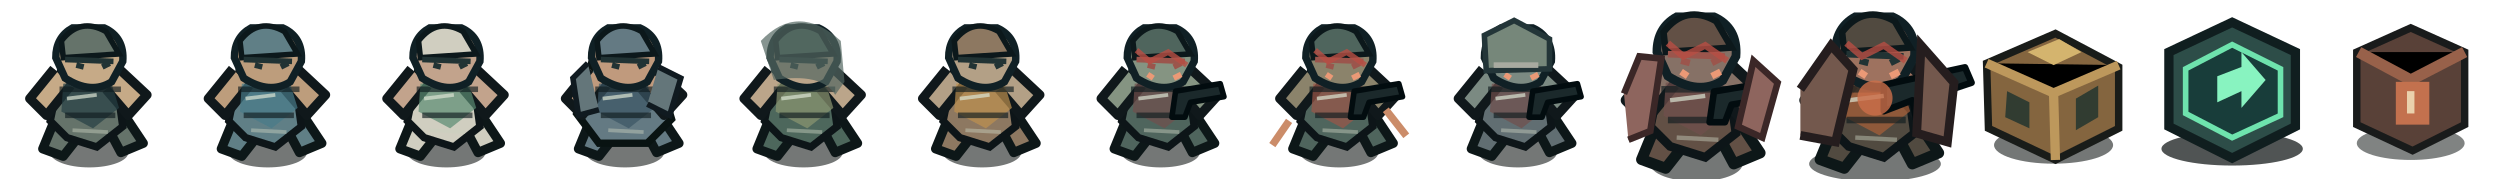
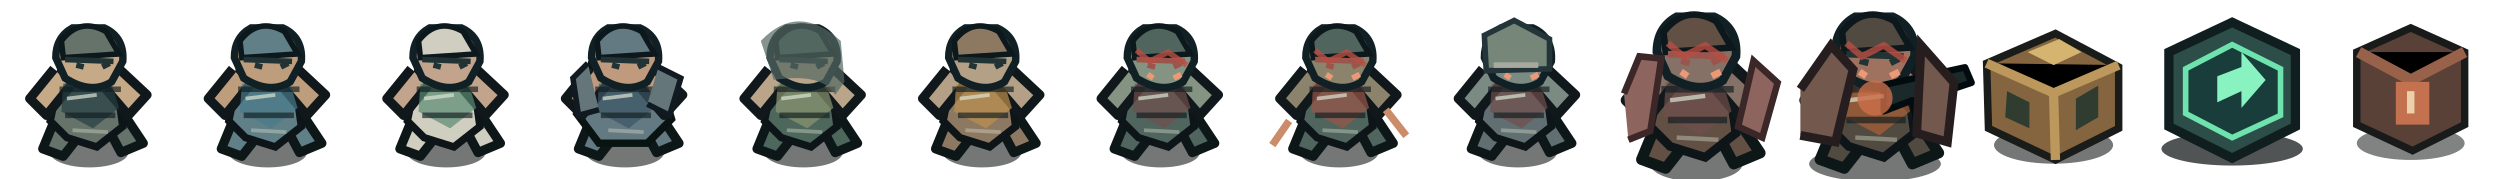
<svg xmlns="http://www.w3.org/2000/svg" width="1344" height="96" viewBox="0 0 1344 96">
  <defs>
    <linearGradient id="plate" x1="0" y1="0" x2="1" y2="1">
      <stop stop-color="#a1b0a2" />
      <stop offset="1" stop-color="#42544d" />
    </linearGradient>
  </defs>
  <g transform="translate(0 0)">
    <g transform="">
      <ellipse cx="48" cy="82" rx="21" ry="8" fill="#020706" opacity=".55" />
      <path d="M30 63 L23 80 L34 84 L45 70 M57 67 L65 82 L77 77 L67 62" fill="#65736a" stroke="#0d1718" stroke-width="5" stroke-linejoin="round" />
      <path d="M34 31 L61 32 L66 68 L52 79 L36 74 L27 65Z" fill="#65736a" stroke="#0d1518" stroke-width="4" />
      <path d="M29 37 L16 53 L25 62 L38 46 M64 37 L79 51 L69 62 L57 48" fill="#c6aa87" stroke="#10181b" stroke-width="5" stroke-linejoin="round" />
      <path d="M34 45 L59 42 L64 58 L50 69 L33 60Z" fill="#253f43" opacity=".7" />
      <path d="M32 48 L65 48 M35 62 L62 62" stroke="#101b1e" stroke-width="3" opacity=".65" />
      <path d="M39 15 L56 15 Q67 20 66 33 L60 44 Q49 51 35 42 L30 31 Q30 20 39 15Z" fill="#c6aa87" stroke="#102025" stroke-width="4" />
      <path d="M33 22 Q43 9 57 17 L64 29 L34 31Z" fill="#65736a" stroke="#0c181b" stroke-width="3" />
      <path d="M35 32 L61 33 M41 35 L45 36 M55 36 L59 34" stroke="#213334" stroke-width="3" />
      <path d="M39 70 L58 71" stroke="#cad0be" opacity=".45" stroke-width="2" />
      <path d="M36 53 L52 51" stroke="#dae2d2" stroke-width="2" opacity=".7" />
    </g>
  </g>
  <g transform="translate(96 0)">
    <g transform="">
      <ellipse cx="48" cy="82" rx="21" ry="8" fill="#020706" opacity=".55" />
      <path d="M30 63 L23 80 L34 84 L45 70 M57 67 L65 82 L77 77 L67 62" fill="#607f86" stroke="#0d1718" stroke-width="5" stroke-linejoin="round" />
      <path d="M34 31 L61 32 L66 68 L52 79 L36 74 L27 65Z" fill="#607f86" stroke="#0d1518" stroke-width="4" />
      <path d="M29 37 L16 53 L25 62 L38 46 M64 37 L79 51 L69 62 L57 48" fill="#bd9d7c" stroke="#10181b" stroke-width="5" stroke-linejoin="round" />
      <path d="M34 45 L59 42 L64 58 L50 69 L33 60Z" fill="#477b89" opacity=".7" />
      <path d="M32 48 L65 48 M35 62 L62 62" stroke="#101b1e" stroke-width="3" opacity=".65" />
      <path d="M39 15 L56 15 Q67 20 66 33 L60 44 Q49 51 35 42 L30 31 Q30 20 39 15Z" fill="#bd9d7c" stroke="#102025" stroke-width="4" />
      <path d="M33 22 Q43 9 57 17 L64 29 L34 31Z" fill="#607f86" stroke="#0c181b" stroke-width="3" />
      <path d="M35 32 L61 33 M41 35 L45 36 M55 36 L59 34" stroke="#213334" stroke-width="3" />
      <path d="M39 70 L58 71" stroke="#cad0be" opacity=".45" stroke-width="2" />
      <path d="M36 53 L52 51" stroke="#dae2d2" stroke-width="2" opacity=".7" />
    </g>
  </g>
  <g transform="translate(192 0)">
    <g transform="">
      <ellipse cx="48" cy="82" rx="21" ry="8" fill="#020706" opacity=".55" />
      <path d="M30 63 L23 80 L34 84 L45 70 M57 67 L65 82 L77 77 L67 62" fill="#d0cec0" stroke="#0d1718" stroke-width="5" stroke-linejoin="round" />
      <path d="M34 31 L61 32 L66 68 L52 79 L36 74 L27 65Z" fill="#d0cec0" stroke="#0d1518" stroke-width="4" />
      <path d="M29 37 L16 53 L25 62 L38 46 M64 37 L79 51 L69 62 L57 48" fill="#c2a38c" stroke="#10181b" stroke-width="5" stroke-linejoin="round" />
      <path d="M34 45 L59 42 L64 58 L50 69 L33 60Z" fill="#5a8b72" opacity=".7" />
      <path d="M32 48 L65 48 M35 62 L62 62" stroke="#101b1e" stroke-width="3" opacity=".65" />
      <path d="M39 15 L56 15 Q67 20 66 33 L60 44 Q49 51 35 42 L30 31 Q30 20 39 15Z" fill="#c2a38c" stroke="#102025" stroke-width="4" />
      <path d="M33 22 Q43 9 57 17 L64 29 L34 31Z" fill="#d0cec0" stroke="#0c181b" stroke-width="3" />
      <path d="M35 32 L61 33 M41 35 L45 36 M55 36 L59 34" stroke="#213334" stroke-width="3" />
      <path d="M39 70 L58 71" stroke="#cad0be" opacity=".45" stroke-width="2" />
      <path d="M36 53 L52 51" stroke="#dae2d2" stroke-width="2" opacity=".7" />
    </g>
  </g>
  <g transform="translate(288 0)">
    <g transform="">
      <ellipse cx="48" cy="82" rx="21" ry="8" fill="#020706" opacity=".55" />
      <path d="M30 63 L23 80 L34 84 L45 70 M57 67 L65 82 L77 77 L67 62" fill="#647a83" stroke="#0d1718" stroke-width="5" stroke-linejoin="round" />
      <path d="M30 34 L64 34 L73 64 L60 77 L34 77 L22 61Z" fill="#647a83" stroke="#091312" stroke-width="4" />
      <path d="M29 37 L16 53 L25 62 L38 46 M64 37 L79 51 L69 62 L57 48" fill="#c09a7d" stroke="#10181b" stroke-width="5" stroke-linejoin="round" />
      <path d="M34 45 L59 42 L64 58 L50 69 L33 60Z" fill="#3b5564" opacity=".7" />
      <path d="M32 48 L65 48 M35 62 L62 62" stroke="#101b1e" stroke-width="3" opacity=".65" />
      <path d="M39 15 L56 15 Q67 20 66 33 L60 44 Q49 51 35 42 L30 31 Q30 20 39 15Z" fill="#c09a7d" stroke="#102025" stroke-width="4" />
      <path d="M33 22 Q43 9 57 17 L64 29 L34 31Z" fill="#647a83" stroke="#0c181b" stroke-width="3" />
      <path d="M35 32 L61 33 M41 35 L45 36 M55 36 L59 34" stroke="#213334" stroke-width="3" />
      <path d="M39 70 L58 71" stroke="#cad0be" opacity=".45" stroke-width="2" />
      <path d="M36 53 L52 51" stroke="#dae2d2" stroke-width="2" opacity=".7" />
      <path d="M28 34L20 42 23 62 34 59 M66 36L78 42 72 62 60 56" fill="#64767a" stroke="#101a20" stroke-width="3" />
    </g>
  </g>
  <g transform="translate(384 0)">
    <g transform="">
      <ellipse cx="48" cy="82" rx="21" ry="8" fill="#020706" opacity=".55" />
      <path d="M30 63 L23 80 L34 84 L45 70 M57 67 L65 82 L77 77 L67 62" fill="#4d675c" stroke="#0d1718" stroke-width="5" stroke-linejoin="round" />
      <path d="M34 31 L61 32 L66 68 L52 79 L36 74 L27 65Z" fill="#4d675c" stroke="#0d1518" stroke-width="4" />
      <path d="M29 37 L16 53 L25 62 L38 46 M64 37 L79 51 L69 62 L57 48" fill="#bba58a" stroke="#10181b" stroke-width="5" stroke-linejoin="round" />
      <path d="M34 45 L59 42 L64 58 L50 69 L33 60Z" fill="#8c9670" opacity=".7" />
      <path d="M32 48 L65 48 M35 62 L62 62" stroke="#101b1e" stroke-width="3" opacity=".65" />
      <path d="M39 15 L56 15 Q67 20 66 33 L60 44 Q49 51 35 42 L30 31 Q30 20 39 15Z" fill="#bba58a" stroke="#102025" stroke-width="4" />
      <path d="M33 22 Q43 9 57 17 L64 29 L34 31Z" fill="#4d675c" stroke="#0c181b" stroke-width="3" />
      <path d="M35 32 L61 33 M41 35 L45 36 M55 36 L59 34" stroke="#213334" stroke-width="3" />
      <path d="M39 70 L58 71" stroke="#cad0be" opacity=".45" stroke-width="2" />
      <path d="M36 53 L52 51" stroke="#dae2d2" stroke-width="2" opacity=".7" />
      <path d="M25 22 Q45 1 68 22 L70 44 65 51 Q58 39 32 43Z" fill="#536761" opacity=".7" />
    </g>
  </g>
  <g transform="translate(480 0)">
    <g transform="">
      <ellipse cx="48" cy="82" rx="21" ry="8" fill="#020706" opacity=".55" />
      <path d="M30 63 L23 80 L34 84 L45 70 M57 67 L65 82 L77 77 L67 62" fill="#8d7861" stroke="#0d1718" stroke-width="5" stroke-linejoin="round" />
      <path d="M34 31 L61 32 L66 68 L52 79 L36 74 L27 65Z" fill="#8d7861" stroke="#0d1518" stroke-width="4" />
      <path d="M29 37 L16 53 L25 62 L38 46 M64 37 L79 51 L69 62 L57 48" fill="#b3a086" stroke="#10181b" stroke-width="5" stroke-linejoin="round" />
      <path d="M34 45 L59 42 L64 58 L50 69 L33 60Z" fill="#bd904f" opacity=".7" />
      <path d="M32 48 L65 48 M35 62 L62 62" stroke="#101b1e" stroke-width="3" opacity=".65" />
      <path d="M39 15 L56 15 Q67 20 66 33 L60 44 Q49 51 35 42 L30 31 Q30 20 39 15Z" fill="#b3a086" stroke="#102025" stroke-width="4" />
      <path d="M33 22 Q43 9 57 17 L64 29 L34 31Z" fill="#8d7861" stroke="#0c181b" stroke-width="3" />
      <path d="M35 32 L61 33 M41 35 L45 36 M55 36 L59 34" stroke="#213334" stroke-width="3" />
      <path d="M39 70 L58 71" stroke="#cad0be" opacity=".45" stroke-width="2" />
      <path d="M36 53 L52 51" stroke="#dae2d2" stroke-width="2" opacity=".7" />
    </g>
  </g>
  <g transform="translate(576 0)">
    <g transform="">
      <g transform="">
        <ellipse cx="48" cy="82" rx="21" ry="8" fill="#020706" opacity=".55" />
        <path d="M30 63 L23 80 L34 84 L45 70 M57 67 L65 82 L77 77 L67 62" fill="#4f655d" stroke="#0d1718" stroke-width="5" stroke-linejoin="round" />
        <path d="M34 31 L61 32 L66 68 L52 79 L36 74 L27 65Z" fill="#4f655d" stroke="#0d1518" stroke-width="4" />
        <path d="M29 37 L16 53 L25 62 L38 46 M64 37 L79 51 L69 62 L57 48" fill="#859482" stroke="#10181b" stroke-width="5" stroke-linejoin="round" />
        <path d="M34 45 L59 42 L64 58 L50 69 L33 60Z" fill="#704f4c" opacity=".7" />
        <path d="M32 48 L65 48 M35 62 L62 62" stroke="#101b1e" stroke-width="3" opacity=".65" />
        <path d="M39 15 L56 15 Q67 20 66 33 L60 44 Q49 51 35 42 L30 31 Q30 20 39 15Z" fill="#859482" stroke="#102025" stroke-width="4" />
        <path d="M33 22 Q43 9 57 17 L64 29 L34 31Z" fill="#4f655d" stroke="#0c181b" stroke-width="3" />
        <path d="M35 32 L61 33 M41 35 L45 36 M55 36 L59 34" stroke="#9b554c" stroke-width="3" />
        <path d="M39 70 L58 71" stroke="#cad0be" opacity=".45" stroke-width="2" />
-         <path d="M56 49 L80 45 L82 52 L64 55 L61 63 L54 63Z" fill="#1b292b" stroke="#020c0f" stroke-width="3" stroke-linecap="round" stroke-linejoin="round" />
        <path d="M36 53 L52 51" stroke="#dae2d2" stroke-width="2" opacity=".7" />
      </g>
      <path d="M35 27L42 33 52 28 62 35" stroke="#b84e43" stroke-width="3" fill="none" opacity=".8" />
      <path d="M41 40 L44 42 M55 42 L59 40" stroke="#eb9976" stroke-width="3" />
    </g>
  </g>
  <g transform="translate(672 0)">
    <g transform="">
      <g transform="">
        <ellipse cx="48" cy="82" rx="21" ry="8" fill="#020706" opacity=".55" />
        <path d="M30 63 L23 80 L34 84 L45 70 M57 67 L65 82 L77 77 L67 62" fill="#4f655d" stroke="#0d1718" stroke-width="5" stroke-linejoin="round" />
        <path d="M34 31 L61 32 L66 68 L52 79 L36 74 L27 65Z" fill="#4f655d" stroke="#0d1518" stroke-width="4" />
        <path d="M29 37 L16 53 L25 62 L38 46 M64 37 L79 51 L69 62 L57 48" fill="#8b836b" stroke="#10181b" stroke-width="5" stroke-linejoin="round" />
        <path d="M34 45 L59 42 L64 58 L50 69 L33 60Z" fill="#9b5547" opacity=".7" />
        <path d="M32 48 L65 48 M35 62 L62 62" stroke="#101b1e" stroke-width="3" opacity=".65" />
        <path d="M39 15 L56 15 Q67 20 66 33 L60 44 Q49 51 35 42 L30 31 Q30 20 39 15Z" fill="#8b836b" stroke="#102025" stroke-width="4" />
        <path d="M33 22 Q43 9 57 17 L64 29 L34 31Z" fill="#4f655d" stroke="#0c181b" stroke-width="3" />
        <path d="M35 32 L61 33 M41 35 L45 36 M55 36 L59 34" stroke="#9b554c" stroke-width="3" />
        <path d="M39 70 L58 71" stroke="#cad0be" opacity=".45" stroke-width="2" />
-         <path d="M56 49 L80 45 L82 52 L64 55 L61 63 L54 63Z" fill="#1b292b" stroke="#020c0f" stroke-width="3" stroke-linecap="round" stroke-linejoin="round" />
        <path d="M36 53 L52 51" stroke="#dae2d2" stroke-width="2" opacity=".7" />
      </g>
      <path d="M35 27L42 33 52 28 62 35" stroke="#b84e43" stroke-width="3" fill="none" opacity=".8" />
      <path d="M41 40 L44 42 M55 42 L59 40" stroke="#eb9976" stroke-width="3" />
      <path d="M21 65 L12 78 M73 59 L84 73" stroke="#cb8c69" stroke-width="4" />
    </g>
  </g>
  <g transform="translate(768 0)">
    <g transform="">
      <g transform="">
        <ellipse cx="48" cy="82" rx="21" ry="8" fill="#020706" opacity=".55" />
        <path d="M30 63 L23 80 L34 84 L45 70 M57 67 L65 82 L77 77 L67 62" fill="#616e72" stroke="#0d1718" stroke-width="5" stroke-linejoin="round" />
        <path d="M34 31 L61 32 L66 68 L52 79 L36 74 L27 65Z" fill="#616e72" stroke="#0d1518" stroke-width="4" />
        <path d="M29 37 L16 53 L25 62 L38 46 M64 37 L79 51 L69 62 L57 48" fill="#7b8a82" stroke="#10181b" stroke-width="5" stroke-linejoin="round" />
        <path d="M34 45 L59 42 L64 58 L50 69 L33 60Z" fill="#704f4c" opacity=".7" />
        <path d="M32 48 L65 48 M35 62 L62 62" stroke="#101b1e" stroke-width="3" opacity=".65" />
        <path d="M39 15 L56 15 Q67 20 66 33 L60 44 Q49 51 35 42 L30 31 Q30 20 39 15Z" fill="#7b8a82" stroke="#102025" stroke-width="4" />
        <path d="M33 22 Q43 9 57 17 L64 29 L34 31Z" fill="#616e72" stroke="#0c181b" stroke-width="3" />
        <path d="M35 32 L61 33 M41 35 L45 36 M55 36 L59 34" stroke="#9b554c" stroke-width="3" />
        <path d="M39 70 L58 71" stroke="#cad0be" opacity=".45" stroke-width="2" />
-         <path d="M56 49 L80 45 L82 52 L64 55 L61 63 L54 63Z" fill="#1b292b" stroke="#020c0f" stroke-width="3" stroke-linecap="round" stroke-linejoin="round" />
        <path d="M36 53 L52 51" stroke="#dae2d2" stroke-width="2" opacity=".7" />
      </g>
      <path d="M35 27L42 33 52 28 62 35" stroke="#b84e43" stroke-width="3" fill="none" opacity=".8" />
      <path d="M41 40 L44 42 M55 42 L59 40" stroke="#eb9976" stroke-width="3" />
      <path d="M30 19 L46 11 65 21 65 37 31 38Z" fill="#76877a" stroke="#233538" stroke-width="3" />
      <path d="M35 35 L59 35" stroke="#a8aaa0" stroke-width="3" />
    </g>
  </g>
  <g transform="translate(864 0)">
    <g transform="translate(48 48) scale(1.18) translate(-48 -48)">
      <g transform="">
        <ellipse cx="48" cy="82" rx="21" ry="8" fill="#020706" opacity=".55" />
        <path d="M30 63 L23 80 L34 84 L45 70 M57 67 L65 82 L77 77 L67 62" fill="#625045" stroke="#0d1718" stroke-width="5" stroke-linejoin="round" />
        <path d="M34 31 L61 32 L66 68 L52 79 L36 74 L27 65Z" fill="#625045" stroke="#0d1518" stroke-width="4" />
        <path d="M29 37 L16 53 L25 62 L38 46 M64 37 L79 51 L69 62 L57 48" fill="#867166" stroke="#10181b" stroke-width="5" stroke-linejoin="round" />
        <path d="M34 45 L59 42 L64 58 L50 69 L33 60Z" fill="#704f4c" opacity=".7" />
        <path d="M32 48 L65 48 M35 62 L62 62" stroke="#101b1e" stroke-width="3" opacity=".65" />
        <path d="M39 15 L56 15 Q67 20 66 33 L60 44 Q49 51 35 42 L30 31 Q30 20 39 15Z" fill="#867166" stroke="#102025" stroke-width="4" />
        <path d="M33 22 Q43 9 57 17 L64 29 L34 31Z" fill="#625045" stroke="#0c181b" stroke-width="3" />
        <path d="M35 32 L61 33 M41 35 L45 36 M55 36 L59 34" stroke="#9b554c" stroke-width="3" />
        <path d="M39 70 L58 71" stroke="#cad0be" opacity=".45" stroke-width="2" />
-         <path d="M56 49 L80 45 L82 52 L64 55 L61 63 L54 63Z" fill="#1b292b" stroke="#020c0f" stroke-width="3" stroke-linecap="round" stroke-linejoin="round" />
        <path d="M36 53 L52 51" stroke="#dae2d2" stroke-width="2" opacity=".7" />
      </g>
      <path d="M35 27L42 33 52 28 62 35" stroke="#b84e43" stroke-width="3" fill="none" opacity=".8" />
      <path d="M41 40 L44 42 M55 42 L59 40" stroke="#eb9976" stroke-width="3" />
      <path d="M15 50L22 33 32 34 27 67 17 71 M74 35L85 45 78 70 67 65Z" fill="#8e655e" stroke="#3b2727" stroke-width="3" />
    </g>
  </g>
  <g transform="translate(960 0)">
    <g transform="translate(48 48) scale(1.18) translate(-48 -48)">
      <g transform="">
        <ellipse cx="48" cy="82" rx="30" ry="8" fill="#020706" opacity=".55" />
        <path d="M30 63 L23 80 L34 84 L45 70 M57 67 L65 82 L77 77 L67 62" fill="#514a40" stroke="#0d1718" stroke-width="5" stroke-linejoin="round" />
        <path d="M34 31 L61 32 L66 68 L52 79 L36 74 L27 65Z" fill="#514a40" stroke="#0d1518" stroke-width="4" />
        <path d="M29 37 L16 53 L25 62 L38 46 M64 37 L79 51 L69 62 L57 48" fill="#9e725f" stroke="#10181b" stroke-width="5" stroke-linejoin="round" />
        <path d="M34 45 L59 42 L64 58 L50 69 L33 60Z" fill="#aa6038" opacity=".7" />
        <path d="M32 48 L65 48 M35 62 L62 62" stroke="#101b1e" stroke-width="3" opacity=".65" />
        <path d="M39 15 L56 15 Q67 20 66 33 L60 44 Q49 51 35 42 L30 31 Q30 20 39 15Z" fill="#9e725f" stroke="#102025" stroke-width="4" />
        <path d="M33 22 Q43 9 57 17 L64 29 L34 31Z" fill="#514a40" stroke="#0c181b" stroke-width="3" />
        <path d="M35 32 L61 33 M41 35 L45 36 M55 36 L59 34" stroke="#213334" stroke-width="3" />
        <path d="M39 70 L58 71" stroke="#cad0be" opacity=".45" stroke-width="2" />
        <path d="M52 46 L89 38 L92 45 L74 51 L75 62 L67 63 L65 53 L52 58Z" fill="#1b292b" stroke="#020c0f" stroke-width="3" stroke-linecap="round" stroke-linejoin="round" />
        <path d="M36 53 L52 51" stroke="#dae2d2" stroke-width="2" opacity=".7" />
      </g>
      <path d="M35 27L42 33 52 28 62 35" stroke="#b84e43" stroke-width="3" fill="none" opacity=".8" />
      <path d="M41 40 L44 42 M55 42 L59 40" stroke="#eb9976" stroke-width="3" />
      <path d="M14 48 L28 28 L38 39 30 72 L14 69 M69 28L84 45 81 72 67 68Z" fill="#73584d" stroke="#251d1e" stroke-width="4" />
      <circle cx="48" cy="52" r="8" fill="#cc6e48" opacity=".8" />
    </g>
  </g>
  <g transform="translate(1056 0)">
    <ellipse cx="48" cy="78" rx="32" ry="10" fill="#020706" opacity=".55" />
    <path d="M12 34L49 18 83 36 83 69 49 86 13 69Z" fill="#84653f" stroke="#191c19" stroke-width="4" />
    <path d="M12 34L48 50 83 35 M48 50L49 86" stroke="#bd985c" stroke-width="5" />
    <path d="M23 49L35 55 35 69 22 63Z M60 53L72 46 72 63 60 70Z" fill="#313c31" />
    <path d="M34 28 L51 21 63 28 48 35Z" fill="#d4b46e" />
  </g>
  <g transform="translate(1152 0)">
    <ellipse cx="48" cy="80" rx="38" ry="9" fill="#060b0b" opacity=".7" />
    <path d="M14 28L48 12 82 28 82 68 48 85 14 68Z" fill="#2d4d48" stroke="#101e1f" stroke-width="5" />
    <path d="M23 37 L48 24 74 37 74 62 48 74 23 61Z" fill="#183d3a" stroke="#6ee3ad" stroke-width="3" />
    <path d="M40 41L53 36 53 28 66 43 53 58 53 49 40 55Z" fill="#88f3c0" />
  </g>
  <g transform="translate(1248 0)">
    <ellipse cx="48" cy="77" rx="29" ry="9" fill="#020706" opacity=".5" />
    <path d="M19 28L48 15 77 28 77 67 49 81 19 67Z" fill="#594138" stroke="#191b1b" stroke-width="4" />
    <path d="M20 28L48 43 77 28" stroke="#98614a" stroke-width="6" />
    <path d="M40 44L58 44 58 67 40 67Z" fill="#c3714e" />
    <path d="M48 49 L48 61" stroke="#ead1ac" stroke-width="4" />
  </g>
</svg>
